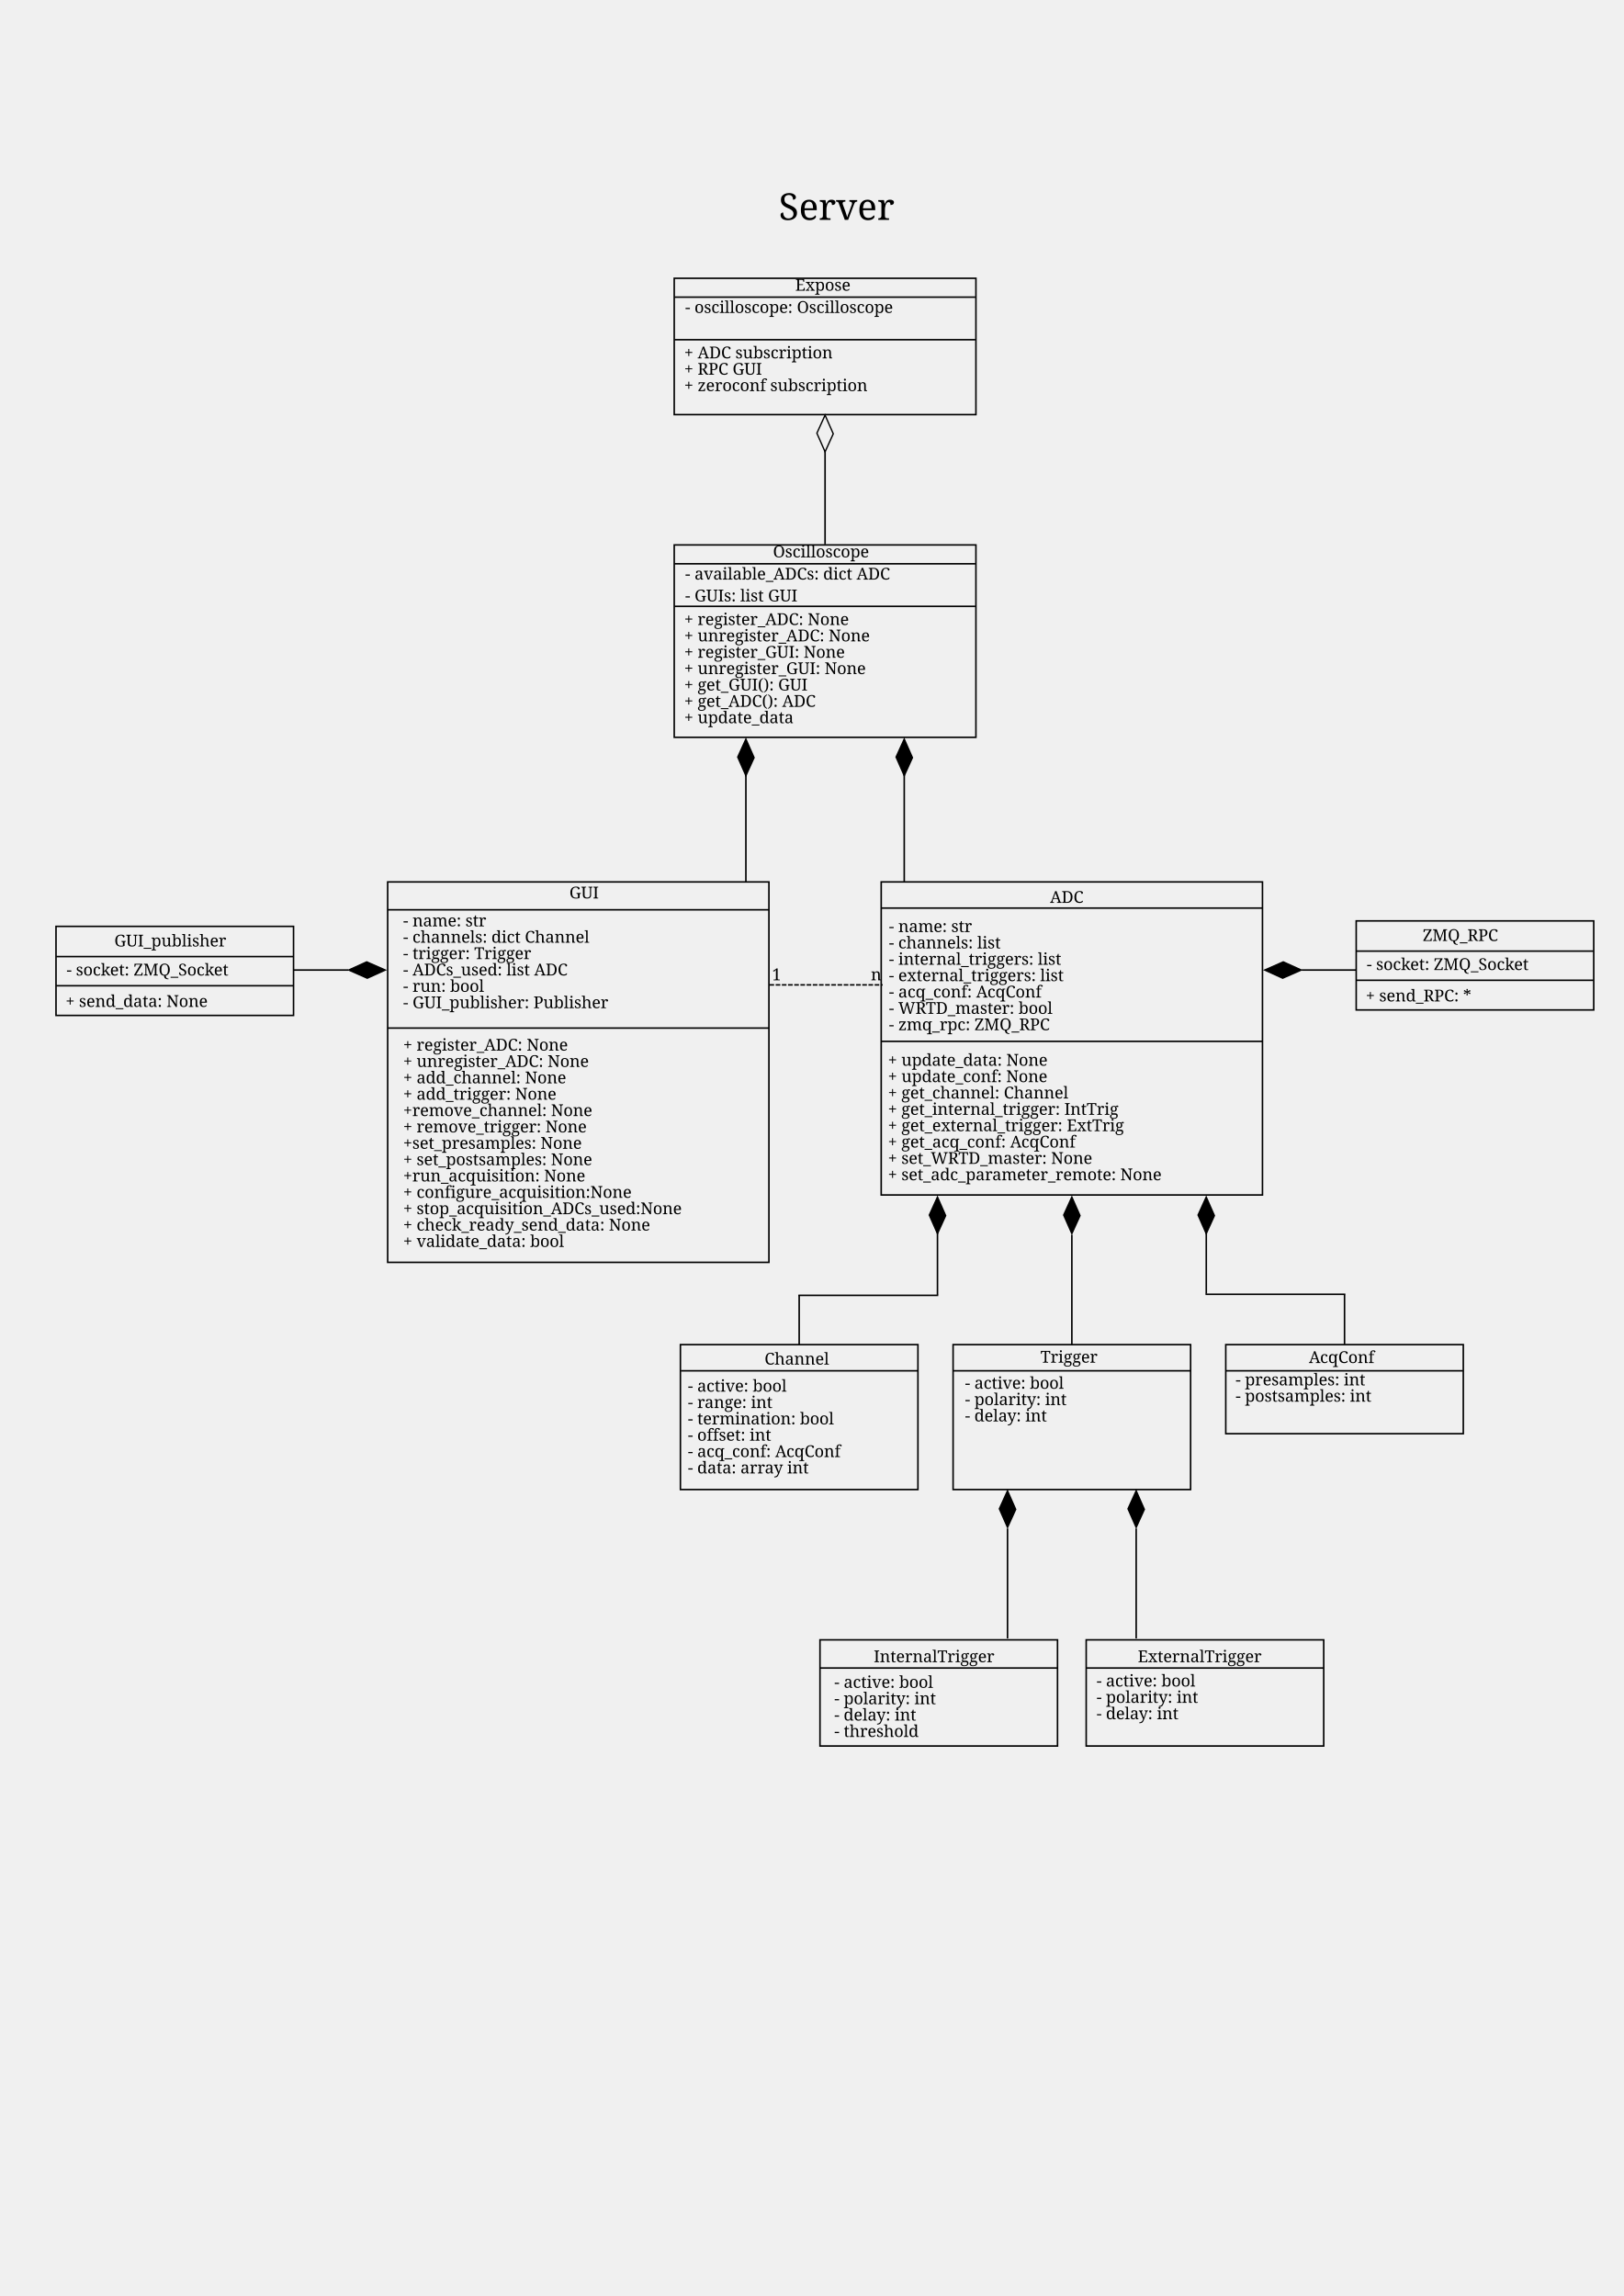
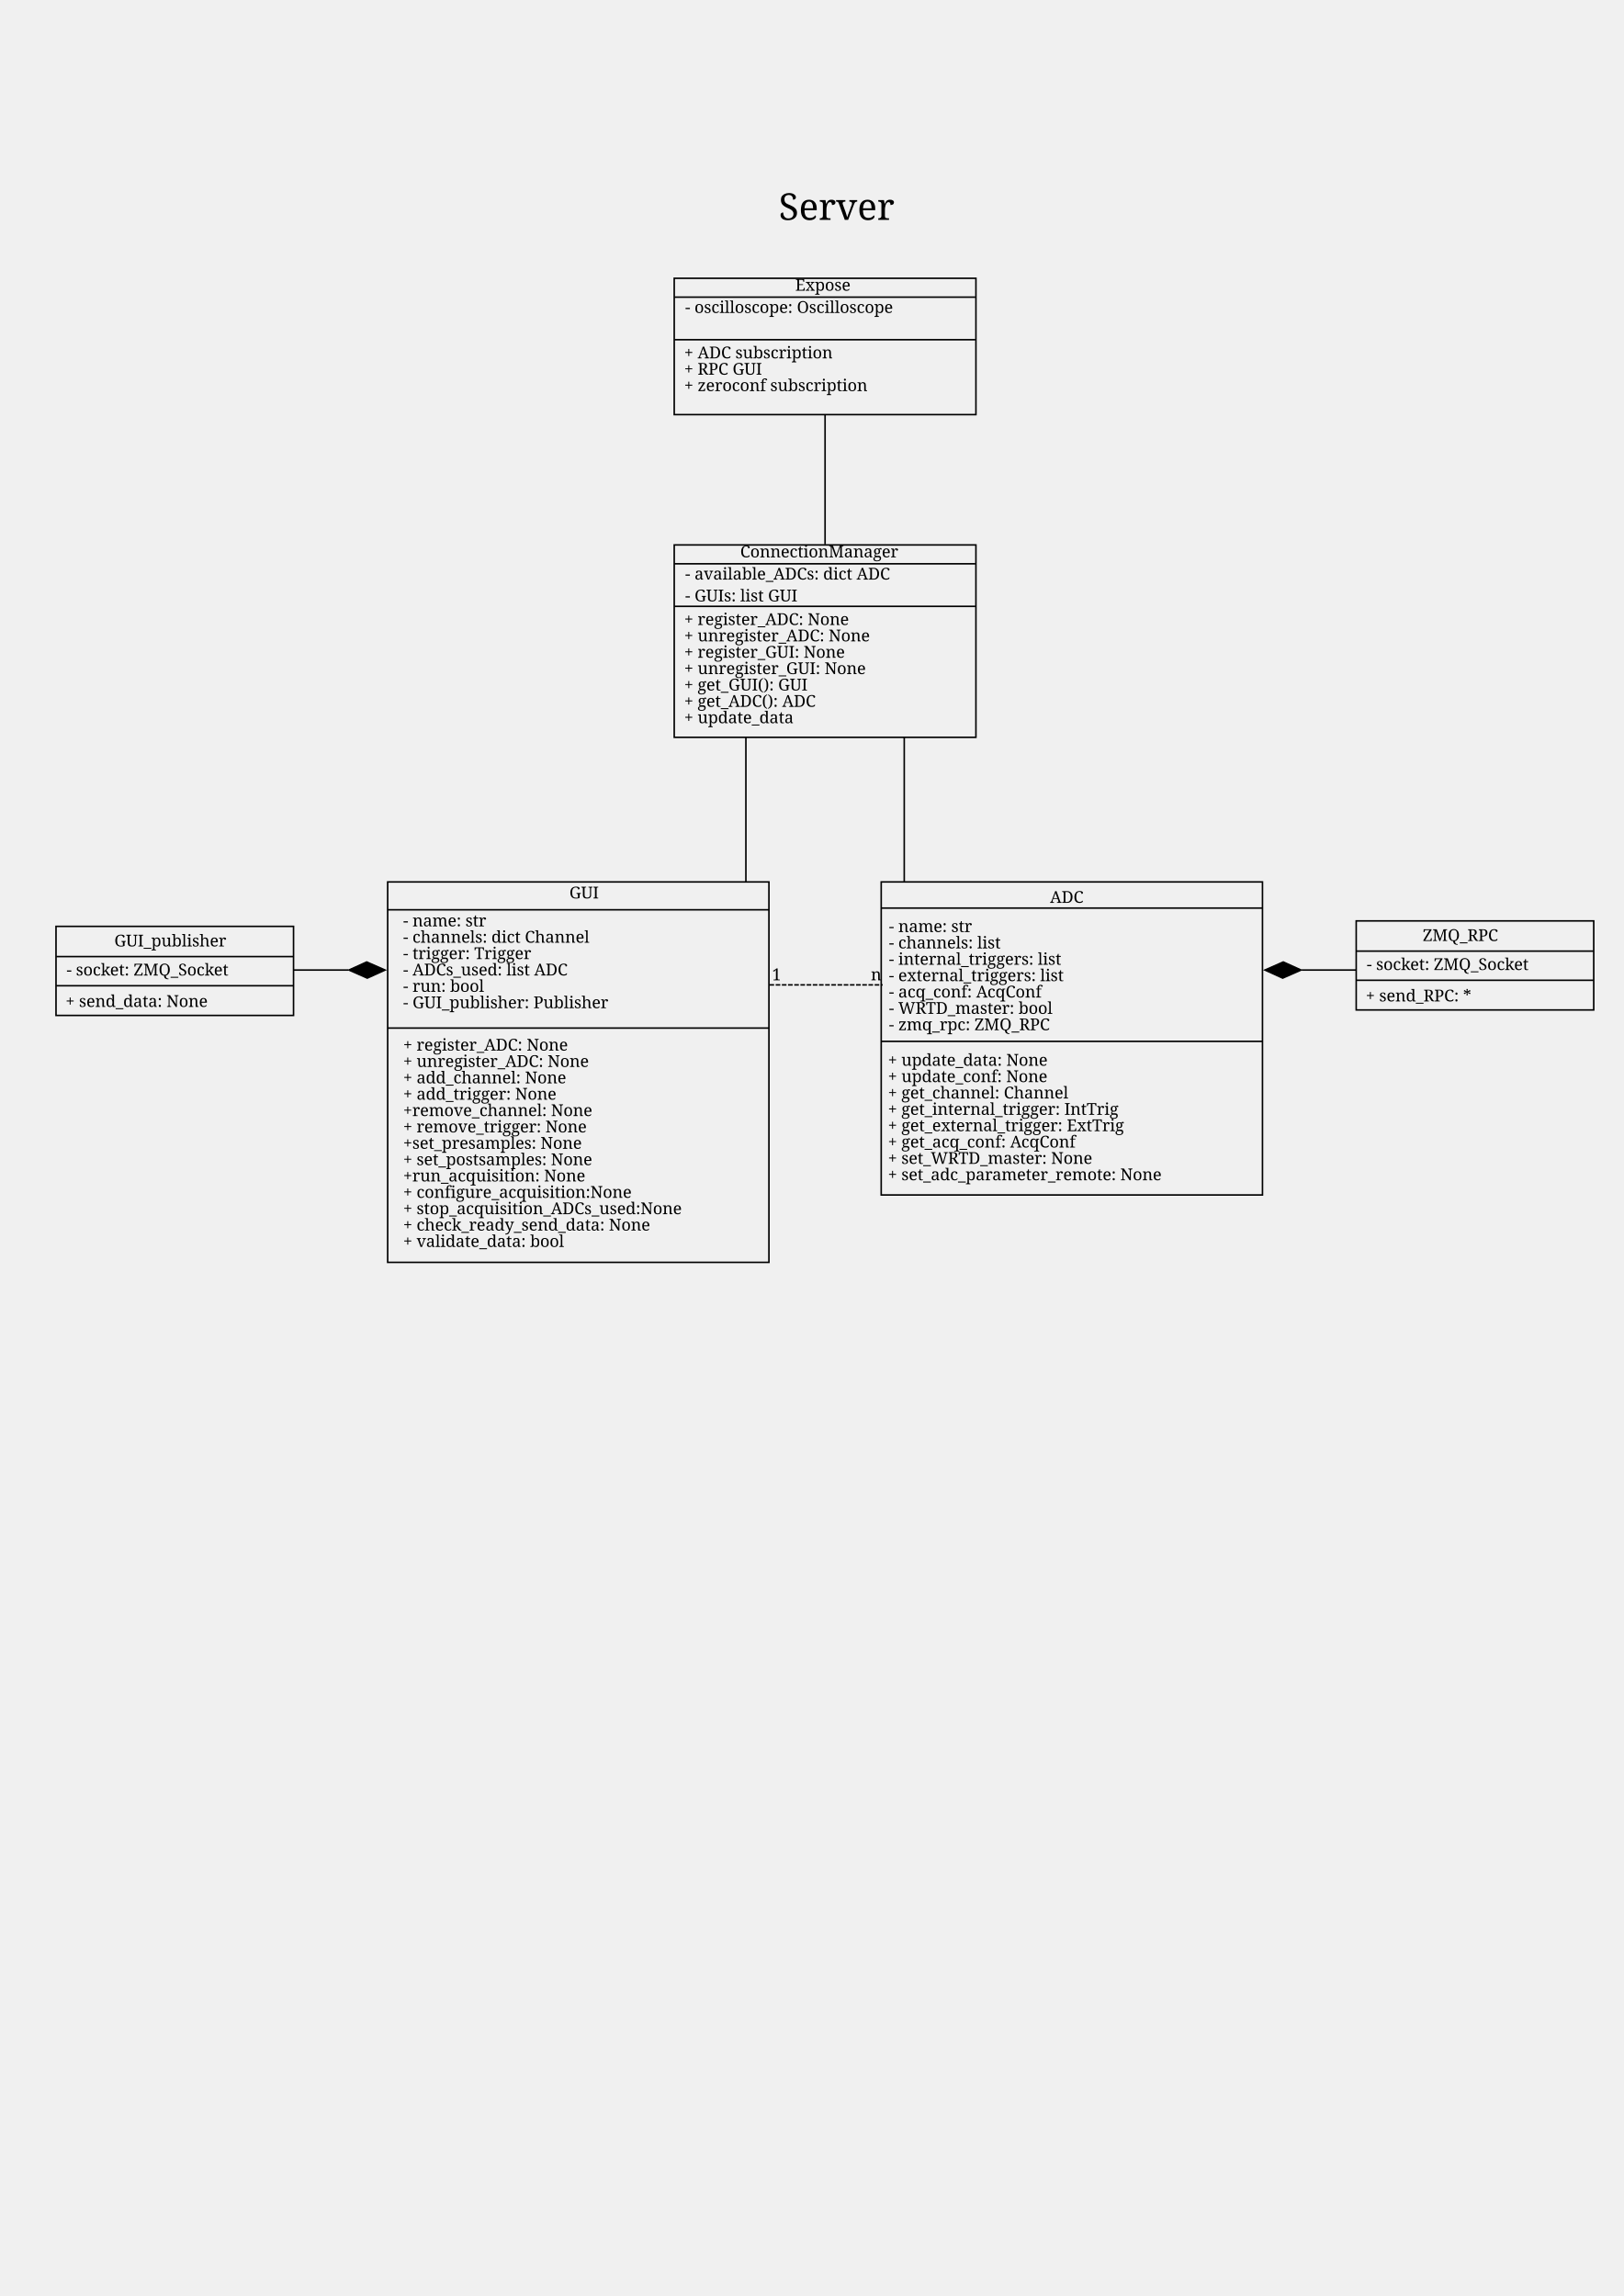
<svg xmlns="http://www.w3.org/2000/svg" width="210mm" height="297mm" viewBox="0 0 210 297" version="1.1" id="svg8">
  <defs id="defs2">
    <marker orient="auto" refY="0.0" refX="0.0" id="Arrow1Lend" style="overflow:visible;">
      <path id="path826" d="M 0.0,0.0 L 5.0,-5.0 L -12.5,0.0 L 5.0,5.0 L 0.0,0.0 z " style="fill-rule:evenodd;stroke:#000000;stroke-width:1pt;stroke-opacity:1;fill:#000000;fill-opacity:1" transform="scale(0.8) rotate(180) translate(12.5,0)" />
    </marker>
    <marker orient="auto" refY="0.0" refX="0.0" id="Arrow2Lend" style="overflow:visible;">
      <path id="path844" style="fill-rule:evenodd;stroke-width:0.625;stroke-linejoin:round;stroke:#000000;stroke-opacity:1;fill:#000000;fill-opacity:1" d="M 8.719,4.034 L -2.207,0.016 L 8.719,-4.002 C 6.973,-1.63 6.983,1.616 8.719,4.034 z " transform="scale(1.1) rotate(180) translate(1,0)" />
    </marker>
    <marker orient="auto" refY="0.0" refX="0.0" id="EmptyDiamondLstart" style="overflow:visible">
      <path id="path938" d="M 0,-7.071 L -7.071,0 L 0,7.071 L 7.071,0 L 0,-7.071 z " style="fill-rule:evenodd;fill:#ffffff;stroke:#000000;stroke-width:1pt;stroke-opacity:1" transform="scale(0.8) translate(7,0)" />
    </marker>
    <marker orient="auto" refY="0.0" refX="0.0" id="EmptyDiamondM" style="overflow:visible">
      <path id="path932" d="M 0,-7.071 L -7.071,0 L 0,7.071 L 7.071,0 L 0,-7.071 z " style="fill-rule:evenodd;fill:#ffffff;stroke:#000000;stroke-width:1pt;stroke-opacity:1" transform="scale(0.4)" />
    </marker>
  </defs>
  <g id="layer1">
    <text xml:space="preserve" style="font-style:normal;font-variant:normal;font-weight:normal;font-stretch:normal;font-size:4.773px;line-height:1;font-family:serif;-inkscape-font-specification:serif;letter-spacing:0px;word-spacing:0px;fill:#000000;fill-opacity:1;stroke:none;stroke-width:0.265" x="100.717" y="28.442" id="text819">
      <tspan id="tspan817" x="100.717" y="28.442" style="font-size:4.773px;stroke-width:0.265">Server</tspan>
    </text>
    <text xml:space="preserve" style="font-style:normal;font-variant:normal;font-weight:normal;font-stretch:normal;font-size:2.117px;line-height:1;font-family:serif;-inkscape-font-specification:serif;letter-spacing:0px;word-spacing:0px;fill:#000000;fill-opacity:1;stroke:none;stroke-width:0.265;" x="74.501" y="86.458" id="text2317">
      <tspan id="tspan2315" x="74.501" y="88.603" style="stroke-width:0.265;font-size:2.117px;" />
    </text>
    <g id="g1926" transform="translate(0,3.175)">
      <rect y="67.315" x="87.2" height="24.885" width="39.021" id="rect2301" style="opacity:1;fill:none;fill-opacity:1;stroke:#000000;stroke-width:0.2;stroke-linecap:butt;stroke-linejoin:miter;stroke-miterlimit:4;stroke-dasharray:none;stroke-dashoffset:0;stroke-opacity:1" />
-       <text id="text2307" y="68.919" x="99.967" style="font-style:normal;font-variant:normal;font-weight:normal;font-stretch:normal;font-size:2.117px;line-height:1;font-family:serif;-inkscape-font-specification:serif;letter-spacing:0px;word-spacing:0px;fill:#000000;fill-opacity:1;stroke:none;stroke-width:0.265" xml:space="preserve">
-         <tspan style="font-size:2.117px;stroke-width:0.265" y="68.919" x="99.967" id="tspan2305">Oscilloscope</tspan>
+       <text id="text2307" y="68.919" x="95.734" style="font-style:normal;font-variant:normal;font-weight:normal;font-stretch:normal;font-size:2.117px;line-height:1;font-family:serif;-inkscape-font-specification:serif;letter-spacing:0px;word-spacing:0px;fill:#000000;fill-opacity:1;stroke:none;stroke-width:0.265" xml:space="preserve">
+         <tspan style="font-size:2.117px;stroke-width:0.265" y="68.919" x="95.734" id="tspan2305">ConnectionManager</tspan>
      </text>
      <text id="text2311" y="71.797" x="88.619" style="font-style:normal;font-variant:normal;font-weight:normal;font-stretch:normal;font-size:2.822px;line-height:1;font-family:serif;-inkscape-font-specification:serif;letter-spacing:0px;word-spacing:0px;fill:#000000;fill-opacity:1;stroke:none;stroke-width:0.265" xml:space="preserve">
        <tspan style="font-size:2.117px;stroke-width:0.265" y="71.797" x="88.619" id="tspan2309">- available_ADCs: dict ADC</tspan>
        <tspan id="tspan2313" style="font-size:2.117px;stroke-width:0.265" y="74.619" x="88.619">- GUIs: list GUI</tspan>
      </text>
      <text id="text2321" y="77.675" x="88.488" style="font-style:normal;font-variant:normal;font-weight:normal;font-stretch:normal;font-size:2.117px;line-height:1;font-family:serif;-inkscape-font-specification:serif;letter-spacing:0px;word-spacing:0px;fill:#000000;fill-opacity:1;stroke:none;stroke-width:0.265" xml:space="preserve">
        <tspan style="stroke-width:0.265" y="77.675" x="88.488" id="tspan2319">+ register_ADC: None</tspan>
        <tspan style="stroke-width:0.265" y="79.791" x="88.488" id="tspan912">+ unregister_ADC: None</tspan>
        <tspan style="stroke-width:0.265" y="81.908" x="88.488" id="tspan908">+ register_GUI: None</tspan>
        <tspan style="stroke-width:0.265" y="84.025" x="88.488" id="tspan925">+ unregister_GUI: None</tspan>
        <tspan style="stroke-width:0.265" y="86.141" x="88.488" id="tspan929">+ get_GUI(): GUI</tspan>
        <tspan style="stroke-width:0.265" y="88.258" x="88.488" id="tspan940">+ get_ADC(): ADC</tspan>
        <tspan style="stroke-width:0.265" y="90.375" x="88.488" id="tspan941">+ update_data</tspan>
        <tspan id="tspan2337" style="stroke-width:0.265" y="92.491" x="88.488" />
        <tspan id="tspan2333" style="stroke-width:0.265" y="94.608" x="88.488" />
      </text>
      <path id="path2339" d="M 87.233,69.754 H 126.152" style="fill:none;stroke:#000000;stroke-width:0.2;stroke-linecap:butt;stroke-linejoin:miter;stroke-miterlimit:4;stroke-dasharray:none;stroke-opacity:1" />
      <path id="path2339-3" d="M 87.233,75.26 H 126.152" style="fill:none;stroke:#000000;stroke-width:0.2;stroke-linecap:butt;stroke-linejoin:miter;stroke-miterlimit:4;stroke-dasharray:none;stroke-opacity:1" />
    </g>
    <text xml:space="preserve" style="font-style:normal;font-variant:normal;font-weight:normal;font-stretch:normal;font-size:2.117px;line-height:1;font-family:serif;-inkscape-font-specification:serif;letter-spacing:0px;word-spacing:0px;fill:#000000;fill-opacity:1;stroke:none;stroke-width:0.265" x="134.169" y="110.179" id="text1017">
      <tspan id="tspan1015" x="134.169" y="111.787" style="stroke-width:0.265" />
    </text>
    <g id="g1417" transform="translate(-1.201931,12.96458)">
      <rect y="23.033" x="88.402" height="17.633" width="39.021" id="rect2301-6" style="opacity:1;fill:none;fill-opacity:1;stroke:#000000;stroke-width:0.2;stroke-linecap:butt;stroke-linejoin:miter;stroke-miterlimit:4;stroke-dasharray:none;stroke-dashoffset:0;stroke-opacity:1" />
      <text id="text2307-7" y="24.637" x="104.051" style="font-style:normal;font-variant:normal;font-weight:normal;font-stretch:normal;font-size:2.117px;line-height:1;font-family:serif;-inkscape-font-specification:serif;letter-spacing:0px;word-spacing:0px;fill:#000000;fill-opacity:1;stroke:none;stroke-width:0.265" xml:space="preserve">
        <tspan style="font-size:2.117px;stroke-width:0.265" y="24.637" x="104.051" id="tspan2305-5">Expose</tspan>
      </text>
      <text id="text2311-3" y="27.515" x="89.821" style="font-style:normal;font-variant:normal;font-weight:normal;font-stretch:normal;font-size:2.822px;line-height:1;font-family:serif;-inkscape-font-specification:serif;letter-spacing:0px;word-spacing:0px;fill:#000000;fill-opacity:1;stroke:none;stroke-width:0.265" xml:space="preserve">
        <tspan id="tspan2313-6" style="font-size:2.117px;stroke-width:0.265" y="27.515" x="89.821">- oscilloscope: Oscilloscope</tspan>
      </text>
      <text id="text2321-2" y="33.393" x="89.69" style="font-style:normal;font-variant:normal;font-weight:normal;font-stretch:normal;font-size:2.117px;line-height:1;font-family:serif;-inkscape-font-specification:serif;letter-spacing:0px;word-spacing:0px;fill:#000000;fill-opacity:1;stroke:none;stroke-width:0.265" xml:space="preserve">
        <tspan style="stroke-width:0.265" y="33.393" x="89.69" id="tspan2319-9">+ ADC subscription</tspan>
        <tspan style="stroke-width:0.265" y="35.509" x="89.69" id="tspan912-1">+ RPC GUI</tspan>
        <tspan id="tspan2337-6" style="stroke-width:0.265" y="37.626" x="89.69">+ zeroconf subscription</tspan>
        <tspan id="tspan2333-1" style="stroke-width:0.265" y="39.743" x="89.69" />
      </text>
      <path id="path2339-8" d="M 88.435,25.472 H 127.354" style="fill:none;stroke:#000000;stroke-width:0.2;stroke-linecap:butt;stroke-linejoin:miter;stroke-miterlimit:4;stroke-dasharray:none;stroke-opacity:1" />
      <path id="path2339-3-7" d="M 88.435,30.978 H 127.354" style="fill:none;stroke:#000000;stroke-width:0.2;stroke-linecap:butt;stroke-linejoin:miter;stroke-miterlimit:4;stroke-dasharray:none;stroke-opacity:1" />
    </g>
    <g id="g1902" transform="translate(-4.701673,-10.58333)">
      <path id="path2339-3-6-6" d="M 54.824,128.269 H 104.166" style="fill:none;stroke:#000000;stroke-width:0.2;stroke-linecap:butt;stroke-linejoin:miter;stroke-miterlimit:4;stroke-dasharray:none;stroke-opacity:1" />
      <path id="path2339-3-6-6-9" d="M 54.824,143.569 H 104.166" style="fill:none;stroke:#000000;stroke-width:0.2;stroke-linecap:butt;stroke-linejoin:miter;stroke-miterlimit:4;stroke-dasharray:none;stroke-opacity:1" />
      <g transform="translate(-0.08432853,-0.2448807)" id="g1649">
        <rect style="opacity:1;fill:none;fill-opacity:1;stroke:#000000;stroke-width:0.2;stroke-linecap:butt;stroke-linejoin:miter;stroke-miterlimit:4;stroke-dasharray:none;stroke-dashoffset:0;stroke-opacity:1" id="rect2376" width="49.311" height="49.208" x="54.924" y="124.912" />
        <text xml:space="preserve" style="font-style:normal;font-variant:normal;font-weight:normal;font-stretch:normal;font-size:2.117px;line-height:1;font-family:serif;-inkscape-font-specification:serif;letter-spacing:0px;word-spacing:0px;fill:#000000;fill-opacity:1;stroke:none;stroke-width:0.265" x="78.424" y="127.044" id="text2380">
          <tspan id="tspan2378" x="78.424" y="127.044" style="stroke-width:0.265">GUI</tspan>
        </text>
        <text xml:space="preserve" style="font-style:normal;font-variant:normal;font-weight:normal;font-stretch:normal;font-size:2.117px;line-height:1;font-family:serif;-inkscape-font-specification:serif;letter-spacing:0px;word-spacing:0px;fill:#000000;fill-opacity:1;stroke:none;stroke-width:0.265" x="56.928" y="130.658" id="text2384">
          <tspan id="tspan2382" x="56.928" y="130.658" style="stroke-width:0.265">- name: str</tspan>
          <tspan x="56.928" y="132.775" style="stroke-width:0.265" id="tspan2386">- channels: dict Channel</tspan>
          <tspan x="56.928" y="134.891" style="stroke-width:0.265" id="tspan2388">- trigger: Trigger</tspan>
          <tspan x="56.928" y="137.008" style="stroke-width:0.265" id="tspan2392">- ADCs_used: list ADC</tspan>
          <tspan x="56.928" y="139.125" style="stroke-width:0.265" id="tspan2396">- run: bool</tspan>
          <tspan x="56.928" y="141.241" style="stroke-width:0.265" id="tspan944">- GUI_publisher: Publisher</tspan>
        </text>
        <text xml:space="preserve" style="font-style:normal;font-variant:normal;font-weight:normal;font-stretch:normal;font-size:2.117px;line-height:1;font-family:serif;-inkscape-font-specification:serif;letter-spacing:0px;word-spacing:0px;fill:#000000;fill-opacity:1;stroke:none;stroke-width:0.265" x="56.928" y="146.727" id="text2402">
          <tspan id="tspan2400" x="56.928" y="146.727" style="stroke-width:0.265">+ register_ADC: None</tspan>
          <tspan x="56.928" y="148.844" style="stroke-width:0.265" id="tspan946">+ unregister_ADC: None</tspan>
          <tspan x="56.928" y="150.96" style="stroke-width:0.265" id="tspan2404">+ add_channel: None</tspan>
          <tspan x="56.928" y="153.077" style="stroke-width:0.265" id="tspan2406">+ add_trigger: None</tspan>
          <tspan x="56.928" y="155.194" style="stroke-width:0.265" id="tspan2408">+remove_channel: None</tspan>
          <tspan x="56.928" y="157.31" style="stroke-width:0.265" id="tspan2412">+ remove_trigger: None</tspan>
          <tspan x="56.928" y="159.427" style="stroke-width:0.265" id="tspan2424">+set_presamples: None</tspan>
          <tspan x="56.928" y="161.544" style="stroke-width:0.265" id="tspan2428">+ set_postsamples: None</tspan>
          <tspan x="56.928" y="163.66" style="stroke-width:0.265" id="tspan2430">+run_acquisition: None</tspan>
          <tspan x="56.928" y="165.777" style="stroke-width:0.265" id="tspan2434">+ configure_acquisition:None</tspan>
          <tspan x="56.928" y="167.894" style="stroke-width:0.265" id="tspan2438">+ stop_acquisition_ADCs_used:None</tspan>
          <tspan x="56.928" y="170.01" style="stroke-width:0.265" id="tspan2440">+ check_ready_send_data: None</tspan>
          <tspan x="56.928" y="172.127" style="stroke-width:0.265" id="tspan2418">+ validate_data: bool</tspan>
          <tspan x="56.928" y="174.244" style="stroke-width:0.265" id="tspan2410" />
        </text>
      </g>
    </g>
    <path style="fill:none;stroke:#000000;stroke-width:0.2;stroke-linecap:butt;stroke-linejoin:miter;stroke-miterlimit:4;stroke-dasharray:none;stroke-opacity:1" d="m 113.956,117.464 h 49.343" id="path2339-3-6" />
    <path style="fill:none;stroke:#000000;stroke-width:0.2;stroke-linecap:butt;stroke-linejoin:miter;stroke-miterlimit:4;stroke-dasharray:none;stroke-opacity:1" d="m 113.956,134.705 h 49.343" id="path2339-3-6-5" />
-     <path style="fill:none;stroke:#000000;stroke-width:0.2;stroke-linecap:butt;stroke-linejoin:miter;stroke-miterlimit:4;stroke-dasharray:none;stroke-opacity:1" d="M 88.055,177.32 H 118.72" id="path2339-3-6-5-4" />
-     <path style="fill:none;stroke:#000000;stroke-width:0.2;stroke-linecap:butt;stroke-linejoin:miter;stroke-miterlimit:4;stroke-dasharray:none;stroke-opacity:1" d="m 123.295,177.32 h 30.665" id="path2339-3-6-5-4-4" />
-     <path style="fill:none;stroke:#000000;stroke-width:0.2;stroke-linecap:butt;stroke-linejoin:miter;stroke-miterlimit:4;stroke-dasharray:none;stroke-opacity:1" d="m 158.562,177.32 h 30.665" id="path2339-3-6-5-4-3" />
    <rect style="opacity:1;fill:none;fill-opacity:1;stroke:#000000;stroke-width:0.2;stroke-linecap:butt;stroke-linejoin:miter;stroke-miterlimit:4;stroke-dasharray:none;stroke-dashoffset:0;stroke-opacity:1" id="rect2376-3" width="49.311" height="40.493" x="113.971" y="114.083" />
    <text xml:space="preserve" style="font-style:normal;font-variant:normal;font-weight:normal;font-stretch:normal;font-size:2.117px;line-height:1;font-family:serif;-inkscape-font-specification:serif;letter-spacing:0px;word-spacing:0px;fill:#000000;fill-opacity:1;stroke:none;stroke-width:0.265" x="135.801" y="116.792" id="text2380-6">
      <tspan id="tspan2378-7" x="135.801" y="116.792" style="stroke-width:0.265">ADC</tspan>
    </text>
    <text xml:space="preserve" style="font-style:normal;font-variant:normal;font-weight:normal;font-stretch:normal;font-size:2.117px;line-height:1;font-family:serif;-inkscape-font-specification:serif;letter-spacing:0px;word-spacing:0px;fill:#000000;fill-opacity:1;stroke:none;stroke-width:0.265" x="114.974" y="120.565" id="text1041">
      <tspan x="114.974" y="120.565" style="stroke-width:0.265" id="tspan1043">- name: str  </tspan>
      <tspan x="114.974" y="122.681" style="stroke-width:0.265" id="tspan1047">- channels: list</tspan>
      <tspan x="114.974" y="124.798" style="stroke-width:0.265" id="tspan1049">- internal_triggers: list</tspan>
      <tspan x="114.974" y="126.915" style="stroke-width:0.265" id="tspan1051">- external_triggers: list</tspan>
      <tspan x="114.974" y="129.031" style="stroke-width:0.265" id="tspan1053">- acq_conf: AcqConf</tspan>
      <tspan x="114.974" y="131.148" style="stroke-width:0.265" id="tspan1055">- WRTD_master: bool</tspan>
      <tspan x="114.974" y="133.265" style="stroke-width:0.265" id="tspan1059">- zmq_rpc: ZMQ_RPC</tspan>
    </text>
    <text xml:space="preserve" style="font-style:normal;font-variant:normal;font-weight:normal;font-stretch:normal;font-size:2.117px;line-height:1;font-family:serif;-inkscape-font-specification:serif;letter-spacing:0px;word-spacing:0px;fill:#000000;fill-opacity:1;stroke:none;stroke-width:0.265" x="114.842" y="137.858" id="text1089">
      <tspan id="tspan1087" x="114.842" y="137.858" style="stroke-width:0.265">+ update_data: None</tspan>
      <tspan x="114.842" y="139.974" style="stroke-width:0.265" id="tspan1091">+ update_conf: None</tspan>
      <tspan x="114.842" y="142.091" style="stroke-width:0.265" id="tspan1093">+ get_channel: Channel</tspan>
      <tspan x="114.842" y="144.208" style="stroke-width:0.265" id="tspan1095">+ get_internal_trigger: IntTrig</tspan>
      <tspan x="114.842" y="146.324" style="stroke-width:0.265" id="tspan1097">+ get_external_trigger: ExtTrig</tspan>
      <tspan x="114.842" y="148.441" style="stroke-width:0.265" id="tspan1099">+ get_acq_conf: AcqConf</tspan>
      <tspan x="114.842" y="150.558" style="stroke-width:0.265" id="tspan1101">+ set_WRTD_master: None</tspan>
      <tspan x="114.842" y="152.674" style="stroke-width:0.265" id="tspan1103">+ set_adc_parameter_remote: None</tspan>
    </text>
-     <text xml:space="preserve" style="font-style:normal;font-variant:normal;font-weight:normal;font-stretch:normal;font-size:2.117px;line-height:1;font-family:serif;-inkscape-font-specification:serif;letter-spacing:0px;word-spacing:0px;fill:#000000;fill-opacity:1;stroke:none;stroke-width:0.265" x="88.973" y="180.013" id="text1041-0">
-       <tspan x="88.973" y="180.013" style="stroke-width:0.265" id="tspan1043-7">- active: bool</tspan>
-       <tspan x="88.973" y="182.13" style="stroke-width:0.265" id="tspan1047-8">- range: int</tspan>
-       <tspan x="88.973" y="184.247" style="stroke-width:0.265" id="tspan1049-6">- termination: bool</tspan>
-       <tspan x="88.973" y="186.363" style="stroke-width:0.265" id="tspan1051-8">- offset: int</tspan>
-       <tspan x="88.973" y="188.48" style="stroke-width:0.265" id="tspan1053-8">- acq_conf: AcqConf</tspan>
-       <tspan x="88.973" y="190.597" style="stroke-width:0.265" id="tspan1059-3">- data: array int</tspan>
-     </text>
-     <text xml:space="preserve" style="font-style:normal;font-variant:normal;font-weight:normal;font-stretch:normal;font-size:2.117px;line-height:1;font-family:serif;-inkscape-font-specification:serif;letter-spacing:0px;word-spacing:0px;fill:#000000;fill-opacity:1;stroke:none;stroke-width:0.265" x="124.813" y="179.638" id="text1041-0-1">
-       <tspan x="124.813" y="179.638" style="stroke-width:0.265" id="tspan1043-7-4">- active: bool</tspan>
-       <tspan x="124.813" y="181.755" style="stroke-width:0.265" id="tspan1047-8-9">- polarity: int</tspan>
-       <tspan x="124.813" y="183.871" style="stroke-width:0.265" id="tspan1059-3-8">- delay: int</tspan>
-     </text>
-     <path style="fill:none;stroke:#000000;stroke-width:0.2;stroke-linecap:butt;stroke-linejoin:miter;stroke-miterlimit:4;stroke-dasharray:none;stroke-opacity:1" d="m 106.08,215.767 h 30.665" id="path2339-3-6-5-4-4-9" />
-     <path style="fill:none;stroke:#000000;stroke-width:0.2;stroke-linecap:butt;stroke-linejoin:miter;stroke-miterlimit:4;stroke-dasharray:none;stroke-opacity:1" d="m 140.51,215.767 h 30.665" id="path2339-3-6-5-4-4-9-2" />
-     <text xml:space="preserve" style="font-style:normal;font-variant:normal;font-weight:normal;font-stretch:normal;font-size:2.117px;line-height:1;font-family:serif;-inkscape-font-specification:serif;letter-spacing:0px;word-spacing:0px;fill:#000000;fill-opacity:1;stroke:none;stroke-width:0.265" x="107.912" y="218.331" id="text1041-0-1-6">
-       <tspan x="107.912" y="218.331" style="stroke-width:0.265" id="tspan1043-7-4-6">- active: bool</tspan>
-       <tspan x="107.912" y="220.448" style="stroke-width:0.265" id="tspan1047-8-9-4">- polarity: int</tspan>
-       <tspan x="107.912" y="222.564" style="stroke-width:0.265" id="tspan1059-3-8-9">- delay: int</tspan>
-       <tspan id="tspan2802" x="107.912" y="224.681" style="stroke-width:0.265">- threshold</tspan>
-     </text>
-     <text xml:space="preserve" style="font-style:normal;font-variant:normal;font-weight:normal;font-stretch:normal;font-size:2.117px;line-height:1;font-family:serif;-inkscape-font-specification:serif;letter-spacing:0px;word-spacing:0px;fill:#000000;fill-opacity:1;stroke:none;stroke-width:0.265" x="141.827" y="218.154" id="text1041-0-1-5">
-       <tspan x="141.827" y="218.154" style="stroke-width:0.265" id="tspan1043-7-4-0">- active: bool</tspan>
-       <tspan x="141.827" y="220.271" style="stroke-width:0.265" id="tspan1047-8-9-48">- polarity: int</tspan>
-       <tspan x="141.827" y="222.387" style="stroke-width:0.265" id="tspan1059-3-8-7">- delay: int</tspan>
-     </text>
-     <text xml:space="preserve" style="font-style:normal;font-variant:normal;font-weight:normal;font-stretch:normal;font-size:2.117px;line-height:1;font-family:serif;-inkscape-font-specification:serif;letter-spacing:0px;word-spacing:0px;fill:#000000;fill-opacity:1;stroke:none;stroke-width:0.265" x="159.807" y="179.2" id="text1041-0-1-1">
-       <tspan x="159.807" y="179.2" style="stroke-width:0.265" id="tspan1043-7-4-7">- presamples: int</tspan>
-       <tspan x="159.807" y="181.316" style="stroke-width:0.265" id="tspan1059-3-8-72">- postsamples: int</tspan>
-     </text>
    <path style="fill:none;stroke:#000000;stroke-width:0.2;stroke-linecap:butt;stroke-linejoin:miter;stroke-miterlimit:4;stroke-dasharray:none;stroke-opacity:1" d="m 175.431,123.031 h 30.665" id="path2339-3-6-5-4-3-2" />
    <path style="fill:none;stroke:#000000;stroke-width:0.2;stroke-linecap:butt;stroke-linejoin:miter;stroke-miterlimit:4;stroke-dasharray:none;stroke-opacity:1" d="m 175.431,126.803 h 30.665" id="path2339-3-6-5-4-3-2-6" />
    <text id="text2862" y="125.48" x="176.771" style="font-style:normal;font-variant:normal;font-weight:normal;font-stretch:normal;font-size:2.117px;line-height:1;font-family:serif;-inkscape-font-specification:serif;letter-spacing:0px;word-spacing:0px;fill:#000000;fill-opacity:1;stroke:none;stroke-width:0.265" xml:space="preserve">
      <tspan style="stroke-width:0.265" y="125.48" x="176.771" id="tspan2860">- socket: ZMQ_Socket</tspan>
    </text>
    <text id="text2862-1" y="129.542" x="176.64" style="font-style:normal;font-variant:normal;font-weight:normal;font-stretch:normal;font-size:2.117px;line-height:1;font-family:serif;-inkscape-font-specification:serif;letter-spacing:0px;word-spacing:0px;fill:#000000;fill-opacity:1;stroke:none;stroke-width:0.265" xml:space="preserve">
      <tspan style="stroke-width:0.265" y="129.542" x="176.64" id="tspan2860-0">+ send_RPC: *</tspan>
    </text>
    <path style="fill:none;stroke:#000000;stroke-width:0.2;stroke-linecap:butt;stroke-linejoin:miter;stroke-miterlimit:4;stroke-dasharray:none;stroke-opacity:1" d="M 7.271,123.739 H 37.936" id="path2339-3-6-5-4-3-2-61" />
    <path style="fill:none;stroke:#000000;stroke-width:0.2;stroke-linecap:butt;stroke-linejoin:miter;stroke-miterlimit:4;stroke-dasharray:none;stroke-opacity:1" d="M 7.271,127.511 H 37.936" id="path2339-3-6-5-4-3-2-6-5" />
    <text id="text2862-9" y="126.188" x="8.612" style="font-style:normal;font-variant:normal;font-weight:normal;font-stretch:normal;font-size:2.117px;line-height:1;font-family:serif;-inkscape-font-specification:serif;letter-spacing:0px;word-spacing:0px;fill:#000000;fill-opacity:1;stroke:none;stroke-width:0.265" xml:space="preserve">
      <tspan style="stroke-width:0.265" y="126.188" x="8.612" id="tspan2860-4">- socket: ZMQ_Socket</tspan>
    </text>
    <text id="text2862-1-9" y="130.25" x="8.481" style="font-style:normal;font-variant:normal;font-weight:normal;font-stretch:normal;font-size:2.117px;line-height:1;font-family:serif;-inkscape-font-specification:serif;letter-spacing:0px;word-spacing:0px;fill:#000000;fill-opacity:1;stroke:none;stroke-width:0.265" xml:space="preserve">
      <tspan style="stroke-width:0.265" y="130.25" x="8.481" id="tspan2860-0-0">+ send_data: None</tspan>
    </text>
    <rect style="opacity:1;fill:none;fill-opacity:1;stroke:#000000;stroke-width:0.2;stroke-linecap:butt;stroke-linejoin:miter;stroke-miterlimit:4;stroke-dasharray:none;stroke-dashoffset:0;stroke-opacity:1" id="rect1186-91" width="30.72" height="11.52" x="7.244" y="119.831" ry="0" />
    <text id="text2380-6-2-77" y="122.432" x="14.785" style="font-style:normal;font-variant:normal;font-weight:normal;font-stretch:normal;font-size:2.117px;line-height:1;font-family:serif;-inkscape-font-specification:serif;letter-spacing:0px;word-spacing:0px;fill:#000000;fill-opacity:1;stroke:none;stroke-width:0.265" xml:space="preserve">
      <tspan style="stroke-width:0.265" y="122.432" x="14.785" id="tspan2378-7-8-1">GUI_publisher</tspan>
    </text>
    <path id="path1110-2" d="m 99.52,127.4 h 14.635" style="fill:none;stroke:#000000;stroke-width:0.2;stroke-linecap:butt;stroke-linejoin:miter;stroke-miterlimit:4;stroke-dasharray:0.6, 0.2;stroke-dashoffset:0;stroke-opacity:1" />
-     <rect transform="matrix(0.4132519,-0.9106167,0.4026557,0.9153515,0,0)" y="160.235" x="99.531" height="2.631" width="2.563" id="rect1133" style="opacity:1;fill:none;fill-opacity:1;stroke:#000000;stroke-width:0.232;stroke-linecap:butt;stroke-linejoin:miter;stroke-miterlimit:4;stroke-dasharray:none;stroke-dashoffset:0;stroke-opacity:1" />
-     <path id="path1110-3" d="M 106.71,70.415 V 58.255" style="fill:none;stroke:#000000;stroke-width:0.2;stroke-linecap:butt;stroke-linejoin:miter;stroke-miterlimit:4;stroke-dasharray:none;stroke-opacity:1" />
-     <rect transform="matrix(0.4132519,-0.9106167,0.4026557,0.9153515,0,0)" y="170.959" x="64.303" height="2.631" width="2.563" id="rect1133-7" style="opacity:1;fill:#000000;fill-opacity:1;stroke:#000000;stroke-width:0.232;stroke-linecap:butt;stroke-linejoin:miter;stroke-miterlimit:4;stroke-dasharray:none;stroke-dashoffset:0;stroke-opacity:1" />
-     <rect transform="matrix(0.4132519,-0.9106167,0.4026557,0.9153515,0,0)" y="195.994" x="89.468" height="2.631" width="2.563" id="rect1133-7-9" style="opacity:1;fill:#000000;fill-opacity:1;stroke:#000000;stroke-width:0.232;stroke-linecap:butt;stroke-linejoin:miter;stroke-miterlimit:4;stroke-dasharray:none;stroke-dashoffset:0;stroke-opacity:1" />
-     <path id="path1110-3-5-2" d="M 116.95,114.04 V 100.2" style="fill:none;stroke:#000000;stroke-width:0.2;stroke-linecap:butt;stroke-linejoin:miter;stroke-miterlimit:4;stroke-dasharray:none;stroke-opacity:1" />
+     <path id="path1110-3" d="M 106.71,70.415 V 53.583" style="fill:none;stroke:#000000;stroke-width:0.2;stroke-linecap:butt;stroke-linejoin:miter;stroke-miterlimit:4;stroke-dasharray:none;stroke-opacity:1" />
+     <path id="path1110-3-5-2" d="M 116.95,114.04 V 95.387" style="fill:none;stroke:#000000;stroke-width:0.2;stroke-linecap:butt;stroke-linejoin:miter;stroke-miterlimit:4;stroke-dasharray:none;stroke-opacity:1" />
    <rect ry="0" y="119.123" x="175.403" height="11.52" width="30.72" id="rect1186" style="opacity:1;fill:none;fill-opacity:1;stroke:#000000;stroke-width:0.2;stroke-linecap:butt;stroke-linejoin:miter;stroke-miterlimit:4;stroke-dasharray:none;stroke-dashoffset:0;stroke-opacity:1" />
    <text id="text1249" y="220.2" x="171.52" style="font-style:normal;font-variant:normal;font-weight:normal;font-stretch:normal;font-size:2.117px;line-height:1;font-family:serif;-inkscape-font-specification:serif;letter-spacing:0px;word-spacing:0px;fill:#000000;fill-opacity:1;stroke:none;stroke-width:0.265" xml:space="preserve">
      <tspan style="stroke-width:0.265" y="221.808" x="171.52" id="tspan1247" />
-     </text>
-     <rect ry="0" y="212.124" x="106.052" height="13.732" width="30.72" id="rect1186-6-7" style="opacity:1;fill:none;fill-opacity:1;stroke:#000000;stroke-width:0.2;stroke-linecap:butt;stroke-linejoin:miter;stroke-miterlimit:4;stroke-dasharray:none;stroke-dashoffset:0;stroke-opacity:1" />
-     <text id="text2380-6-2-1-8" y="215.013" x="113.003" style="font-style:normal;font-variant:normal;font-weight:normal;font-stretch:normal;font-size:2.117px;line-height:1;font-family:serif;-inkscape-font-specification:serif;letter-spacing:0px;word-spacing:0px;fill:#000000;fill-opacity:1;stroke:none;stroke-width:0.265" xml:space="preserve">
-       <tspan style="stroke-width:0.265" y="215.013" x="113.003" id="tspan2378-7-8-2-4">InternalTrigger</tspan>
-     </text>
-     <rect ry="0" y="212.124" x="140.482" height="13.732" width="30.72" id="rect1186-6-5" style="opacity:1;fill:none;fill-opacity:1;stroke:#000000;stroke-width:0.2;stroke-linecap:butt;stroke-linejoin:miter;stroke-miterlimit:4;stroke-dasharray:none;stroke-dashoffset:0;stroke-opacity:1" />
-     <text id="text2380-6-2-1-0" y="215.013" x="147.162" style="font-style:normal;font-variant:normal;font-weight:normal;font-stretch:normal;font-size:2.117px;line-height:1;font-family:serif;-inkscape-font-specification:serif;letter-spacing:0px;word-spacing:0px;fill:#000000;fill-opacity:1;stroke:none;stroke-width:0.265" xml:space="preserve">
-       <tspan style="stroke-width:0.265" y="215.013" x="147.162" id="tspan2378-7-8-2-3">ExternalTrigger</tspan>
    </text>
    <rect transform="matrix(-0.9106167,-0.4132519,0.9153515,-0.4026557,0,0)" y="-62.652" x="-245.158" height="2.631" width="2.563" id="rect1133-6" style="opacity:1;fill:#000000;fill-opacity:1;stroke:#000000;stroke-width:0.232;stroke-linecap:butt;stroke-linejoin:miter;stroke-miterlimit:4;stroke-dasharray:none;stroke-dashoffset:0;stroke-opacity:1" />
    <path id="path1110-3-1" d="m 175.403,125.48 h -7.04" style="fill:none;stroke:#000000;stroke-width:0.2;stroke-linecap:butt;stroke-linejoin:miter;stroke-miterlimit:4;stroke-dasharray:none;stroke-opacity:1" />
    <text xml:space="preserve" style="font-style:normal;font-variant:normal;font-weight:normal;font-stretch:normal;font-size:2.117px;line-height:1;font-family:serif;-inkscape-font-specification:serif;letter-spacing:0px;word-spacing:0px;fill:#000000;fill-opacity:1;stroke:none;stroke-width:0.265" x="184.005" y="121.724" id="text2380-6-2">
      <tspan id="tspan2378-7-8" x="184.005" y="121.724" style="stroke-width:0.265">ZMQ_RPC</tspan>
    </text>
-     <rect ry="0" y="173.934" x="88" height="18.746" width="30.72" id="rect1186-9" style="opacity:1;fill:none;fill-opacity:1;stroke:#000000;stroke-width:0.2;stroke-linecap:butt;stroke-linejoin:miter;stroke-miterlimit:4;stroke-dasharray:none;stroke-dashoffset:0;stroke-opacity:1" />
-     <text id="text2380-6-2-7" y="176.514" x="98.88" style="font-style:normal;font-variant:normal;font-weight:normal;font-stretch:normal;font-size:2.117px;line-height:1;font-family:serif;-inkscape-font-specification:serif;letter-spacing:0px;word-spacing:0px;fill:#000000;fill-opacity:1;stroke:none;stroke-width:0.265" xml:space="preserve">
-       <tspan style="stroke-width:0.265" y="176.514" x="98.88" id="tspan2378-7-8-3">Channel</tspan>
-     </text>
-     <path id="path1110-3-5-6" d="M 103.36,173.934 V 167.534" style="fill:none;stroke:#000000;stroke-width:0.2;stroke-linecap:butt;stroke-linejoin:miter;stroke-miterlimit:4;stroke-dasharray:none;stroke-opacity:1" />
-     <rect ry="0" y="173.934" x="123.267" height="18.746" width="30.72" id="rect1186-6" style="opacity:1;fill:none;fill-opacity:1;stroke:#000000;stroke-width:0.2;stroke-linecap:butt;stroke-linejoin:miter;stroke-miterlimit:4;stroke-dasharray:none;stroke-dashoffset:0;stroke-opacity:1" />
-     <text id="text2380-6-2-1" y="176.269" x="134.576" style="font-style:normal;font-variant:normal;font-weight:normal;font-stretch:normal;font-size:2.117px;line-height:1;font-family:serif;-inkscape-font-specification:serif;letter-spacing:0px;word-spacing:0px;fill:#000000;fill-opacity:1;stroke:none;stroke-width:0.265" xml:space="preserve">
-       <tspan style="stroke-width:0.265" y="176.269" x="134.576" id="tspan2378-7-8-2">Trigger</tspan>
-     </text>
-     <path id="path1110-3-5-6-5" d="M 138.627,173.941 V 159.72" style="fill:none;stroke:#000000;stroke-width:0.2;stroke-linecap:butt;stroke-linejoin:miter;stroke-miterlimit:4;stroke-dasharray:none;stroke-opacity:1" />
-     <rect ry="0" y="173.934" x="158.534" height="11.52" width="30.72" id="rect1186-93" style="opacity:1;fill:none;fill-opacity:1;stroke:#000000;stroke-width:0.2;stroke-linecap:butt;stroke-linejoin:miter;stroke-miterlimit:4;stroke-dasharray:none;stroke-dashoffset:0;stroke-opacity:1" />
-     <text id="text2380-6-2-19" y="176.309" x="169.28" style="font-style:normal;font-variant:normal;font-weight:normal;font-stretch:normal;font-size:2.117px;line-height:1;font-family:serif;-inkscape-font-specification:serif;letter-spacing:0px;word-spacing:0px;fill:#000000;fill-opacity:1;stroke:none;stroke-width:0.265" xml:space="preserve">
-       <tspan style="stroke-width:0.265" y="176.309" x="169.28" id="tspan2378-7-8-4">AcqConf</tspan>
-     </text>
-     <rect transform="matrix(0.4132519,-0.9106167,0.4026557,0.9153515,0,0)" y="234.111" x="62.728" height="2.631" width="2.563" id="rect1133-7-0" style="opacity:1;fill:#000000;fill-opacity:1;stroke:#000000;stroke-width:0.232;stroke-linecap:butt;stroke-linejoin:miter;stroke-miterlimit:4;stroke-dasharray:none;stroke-dashoffset:0;stroke-opacity:1" />
-     <rect transform="matrix(0.4132519,-0.9106167,0.4026557,0.9153515,0,0)" y="255.355" x="84.083" height="2.631" width="2.563" id="rect1133-7-0-5" style="opacity:1;fill:#000000;fill-opacity:1;stroke:#000000;stroke-width:0.232;stroke-linecap:butt;stroke-linejoin:miter;stroke-miterlimit:4;stroke-dasharray:none;stroke-dashoffset:0;stroke-opacity:1" />
-     <rect transform="matrix(0.4132519,-0.9106167,0.4026557,0.9153515,0,0)" y="276.6" x="105.438" height="2.631" width="2.563" id="rect1133-7-0-4" style="opacity:1;fill:#000000;fill-opacity:1;stroke:#000000;stroke-width:0.232;stroke-linecap:butt;stroke-linejoin:miter;stroke-miterlimit:4;stroke-dasharray:none;stroke-dashoffset:0;stroke-opacity:1" />
-     <path id="path1110-3-5-6-7" d="M 173.894,173.891 V 167.491" style="fill:none;stroke:#000000;stroke-width:0.2;stroke-linecap:butt;stroke-linejoin:miter;stroke-miterlimit:4;stroke-dasharray:none;stroke-opacity:1" />
-     <path style="fill:none;stroke:#000000;stroke-width:0.2;stroke-linecap:butt;stroke-linejoin:miter;stroke-miterlimit:4;stroke-dasharray:none;stroke-opacity:1" d="m 103.26,167.56 h 18.09" id="path2513" />
-     <path id="path1110-3-5-6-3" d="m 121.248,167.5 v -8.1" style="fill:none;stroke:#000000;stroke-width:0.2;stroke-linecap:butt;stroke-linejoin:miter;stroke-miterlimit:4;stroke-dasharray:none;stroke-opacity:1" />
-     <g id="g2553" transform="translate(35.22427,0.2634164)">
-       <path id="path2513-7" d="M 138.777,167.16 H 120.687" style="fill:none;stroke:#000000;stroke-width:0.2;stroke-linecap:butt;stroke-linejoin:miter;stroke-miterlimit:4;stroke-dasharray:none;stroke-opacity:1" />
-       <path style="fill:none;stroke:#000000;stroke-width:0.2;stroke-linecap:butt;stroke-linejoin:miter;stroke-miterlimit:4;stroke-dasharray:none;stroke-opacity:1" d="m 120.789,167.1 v -8.1" id="path1110-3-5-6-3-4" />
-     </g>
-     <g id="g2595" transform="translate(-1.920001,8.559886)">
-       <path style="fill:none;stroke:#000000;stroke-width:0.2;stroke-linecap:butt;stroke-linejoin:miter;stroke-miterlimit:4;stroke-dasharray:none;stroke-opacity:1" d="M 132.227,203.381 V 189.16" id="path1110-3-5-6-5-5" />
-       <rect style="opacity:1;fill:#000000;fill-opacity:1;stroke:#000000;stroke-width:0.232;stroke-linecap:butt;stroke-linejoin:miter;stroke-miterlimit:4;stroke-dasharray:none;stroke-dashoffset:0;stroke-opacity:1" id="rect1133-7-0-5-2" width="2.563" height="2.631" x="60.306" y="263.864" transform="matrix(0.4132519,-0.9106167,0.4026557,0.9153515,0,0)" />
-     </g>
-     <g id="g2591" transform="translate(-1.920001,11.11988)">
-       <path style="fill:none;stroke:#000000;stroke-width:0.2;stroke-linecap:butt;stroke-linejoin:miter;stroke-miterlimit:4;stroke-dasharray:none;stroke-opacity:1" d="M 148.867,200.821 V 186.6" id="path1110-3-5-6-5-54" />
-       <rect style="opacity:1;fill:#000000;fill-opacity:1;stroke:#000000;stroke-width:0.232;stroke-linecap:butt;stroke-linejoin:miter;stroke-miterlimit:4;stroke-dasharray:none;stroke-dashoffset:0;stroke-opacity:1" id="rect1133-7-0-5-7" width="2.563" height="2.631" x="82.136" y="282.784" transform="matrix(0.4132519,-0.9106167,0.4026557,0.9153515,0,0)" />
-     </g>
    <text xml:space="preserve" style="font-style:normal;font-variant:normal;font-weight:normal;font-stretch:normal;font-size:2.117px;line-height:1;font-family:serif;-inkscape-font-specification:serif;letter-spacing:0px;word-spacing:0px;fill:#000000;fill-opacity:1;stroke:none;stroke-width:0.265" x="99.84" y="126.803" id="text2923">
      <tspan id="tspan2921" x="99.84" y="126.803" style="stroke-width:0.265">1</tspan>
    </text>
    <text xml:space="preserve" style="font-style:normal;font-variant:normal;font-weight:normal;font-stretch:normal;font-size:2.117px;line-height:1;font-family:serif;-inkscape-font-specification:serif;letter-spacing:0px;word-spacing:0px;fill:#000000;fill-opacity:1;stroke:none;stroke-width:0.265" x="112.64" y="126.803" id="text2927">
      <tspan id="tspan2925" x="112.64" y="126.803" style="stroke-width:0.265">n</tspan>
    </text>
    <rect transform="matrix(0.9106167,-0.4132519,-0.9153515,-0.4026557,0,0)" y="-181.035" x="-129.811" height="2.631" width="2.563" id="rect1133-6-1" style="opacity:1;fill:#000000;fill-opacity:1;stroke:#000000;stroke-width:0.232;stroke-linecap:butt;stroke-linejoin:miter;stroke-miterlimit:4;stroke-dasharray:none;stroke-dashoffset:0;stroke-opacity:1" />
    <path id="path1110-3-1-5" d="m 37.997,125.48 h 7.04" style="fill:none;stroke:#000000;stroke-width:0.2;stroke-linecap:butt;stroke-linejoin:miter;stroke-miterlimit:4;stroke-dasharray:none;stroke-opacity:1" />
-     <path id="path1110-3-5-2-9" d="M 96.47,114.04 V 100.2" style="fill:none;stroke:#000000;stroke-width:0.2;stroke-linecap:butt;stroke-linejoin:miter;stroke-miterlimit:4;stroke-dasharray:none;stroke-opacity:1" />
+     <path id="path1110-3-5-2-9" d="M 96.47,114.04 V 95.387" style="fill:none;stroke:#000000;stroke-width:0.2;stroke-linecap:butt;stroke-linejoin:miter;stroke-miterlimit:4;stroke-dasharray:none;stroke-opacity:1" />
  </g>
</svg>
